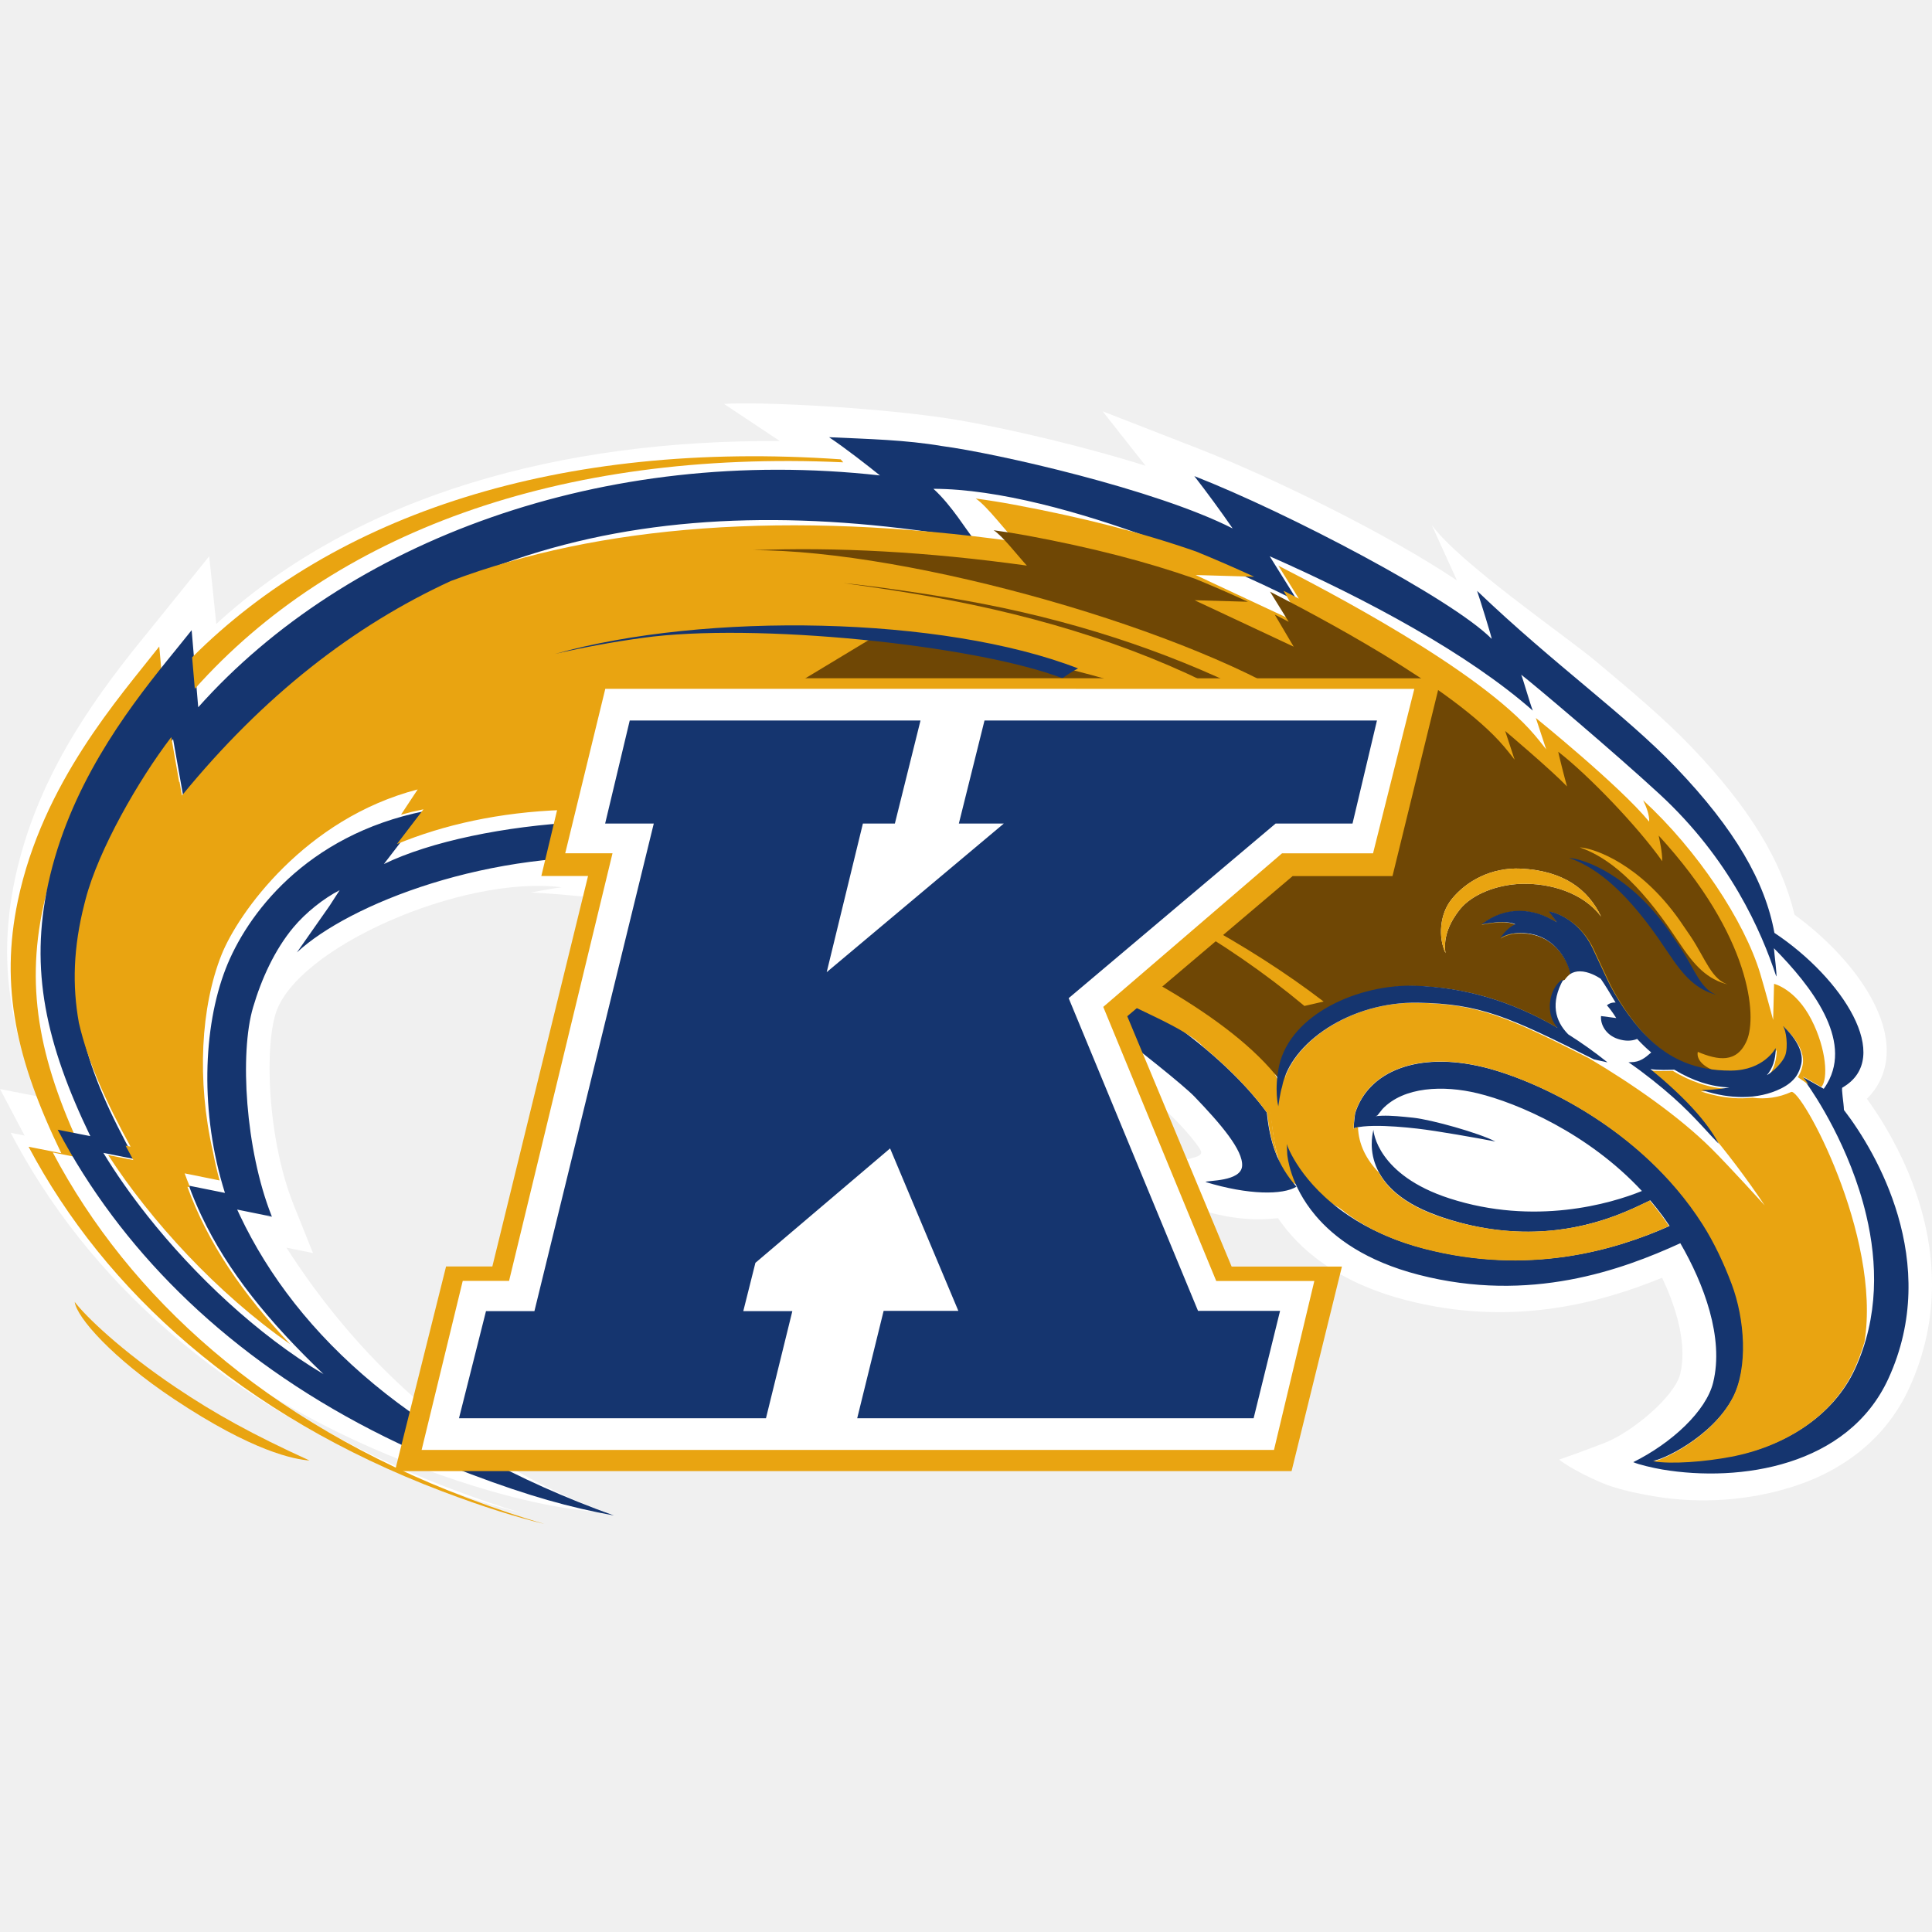
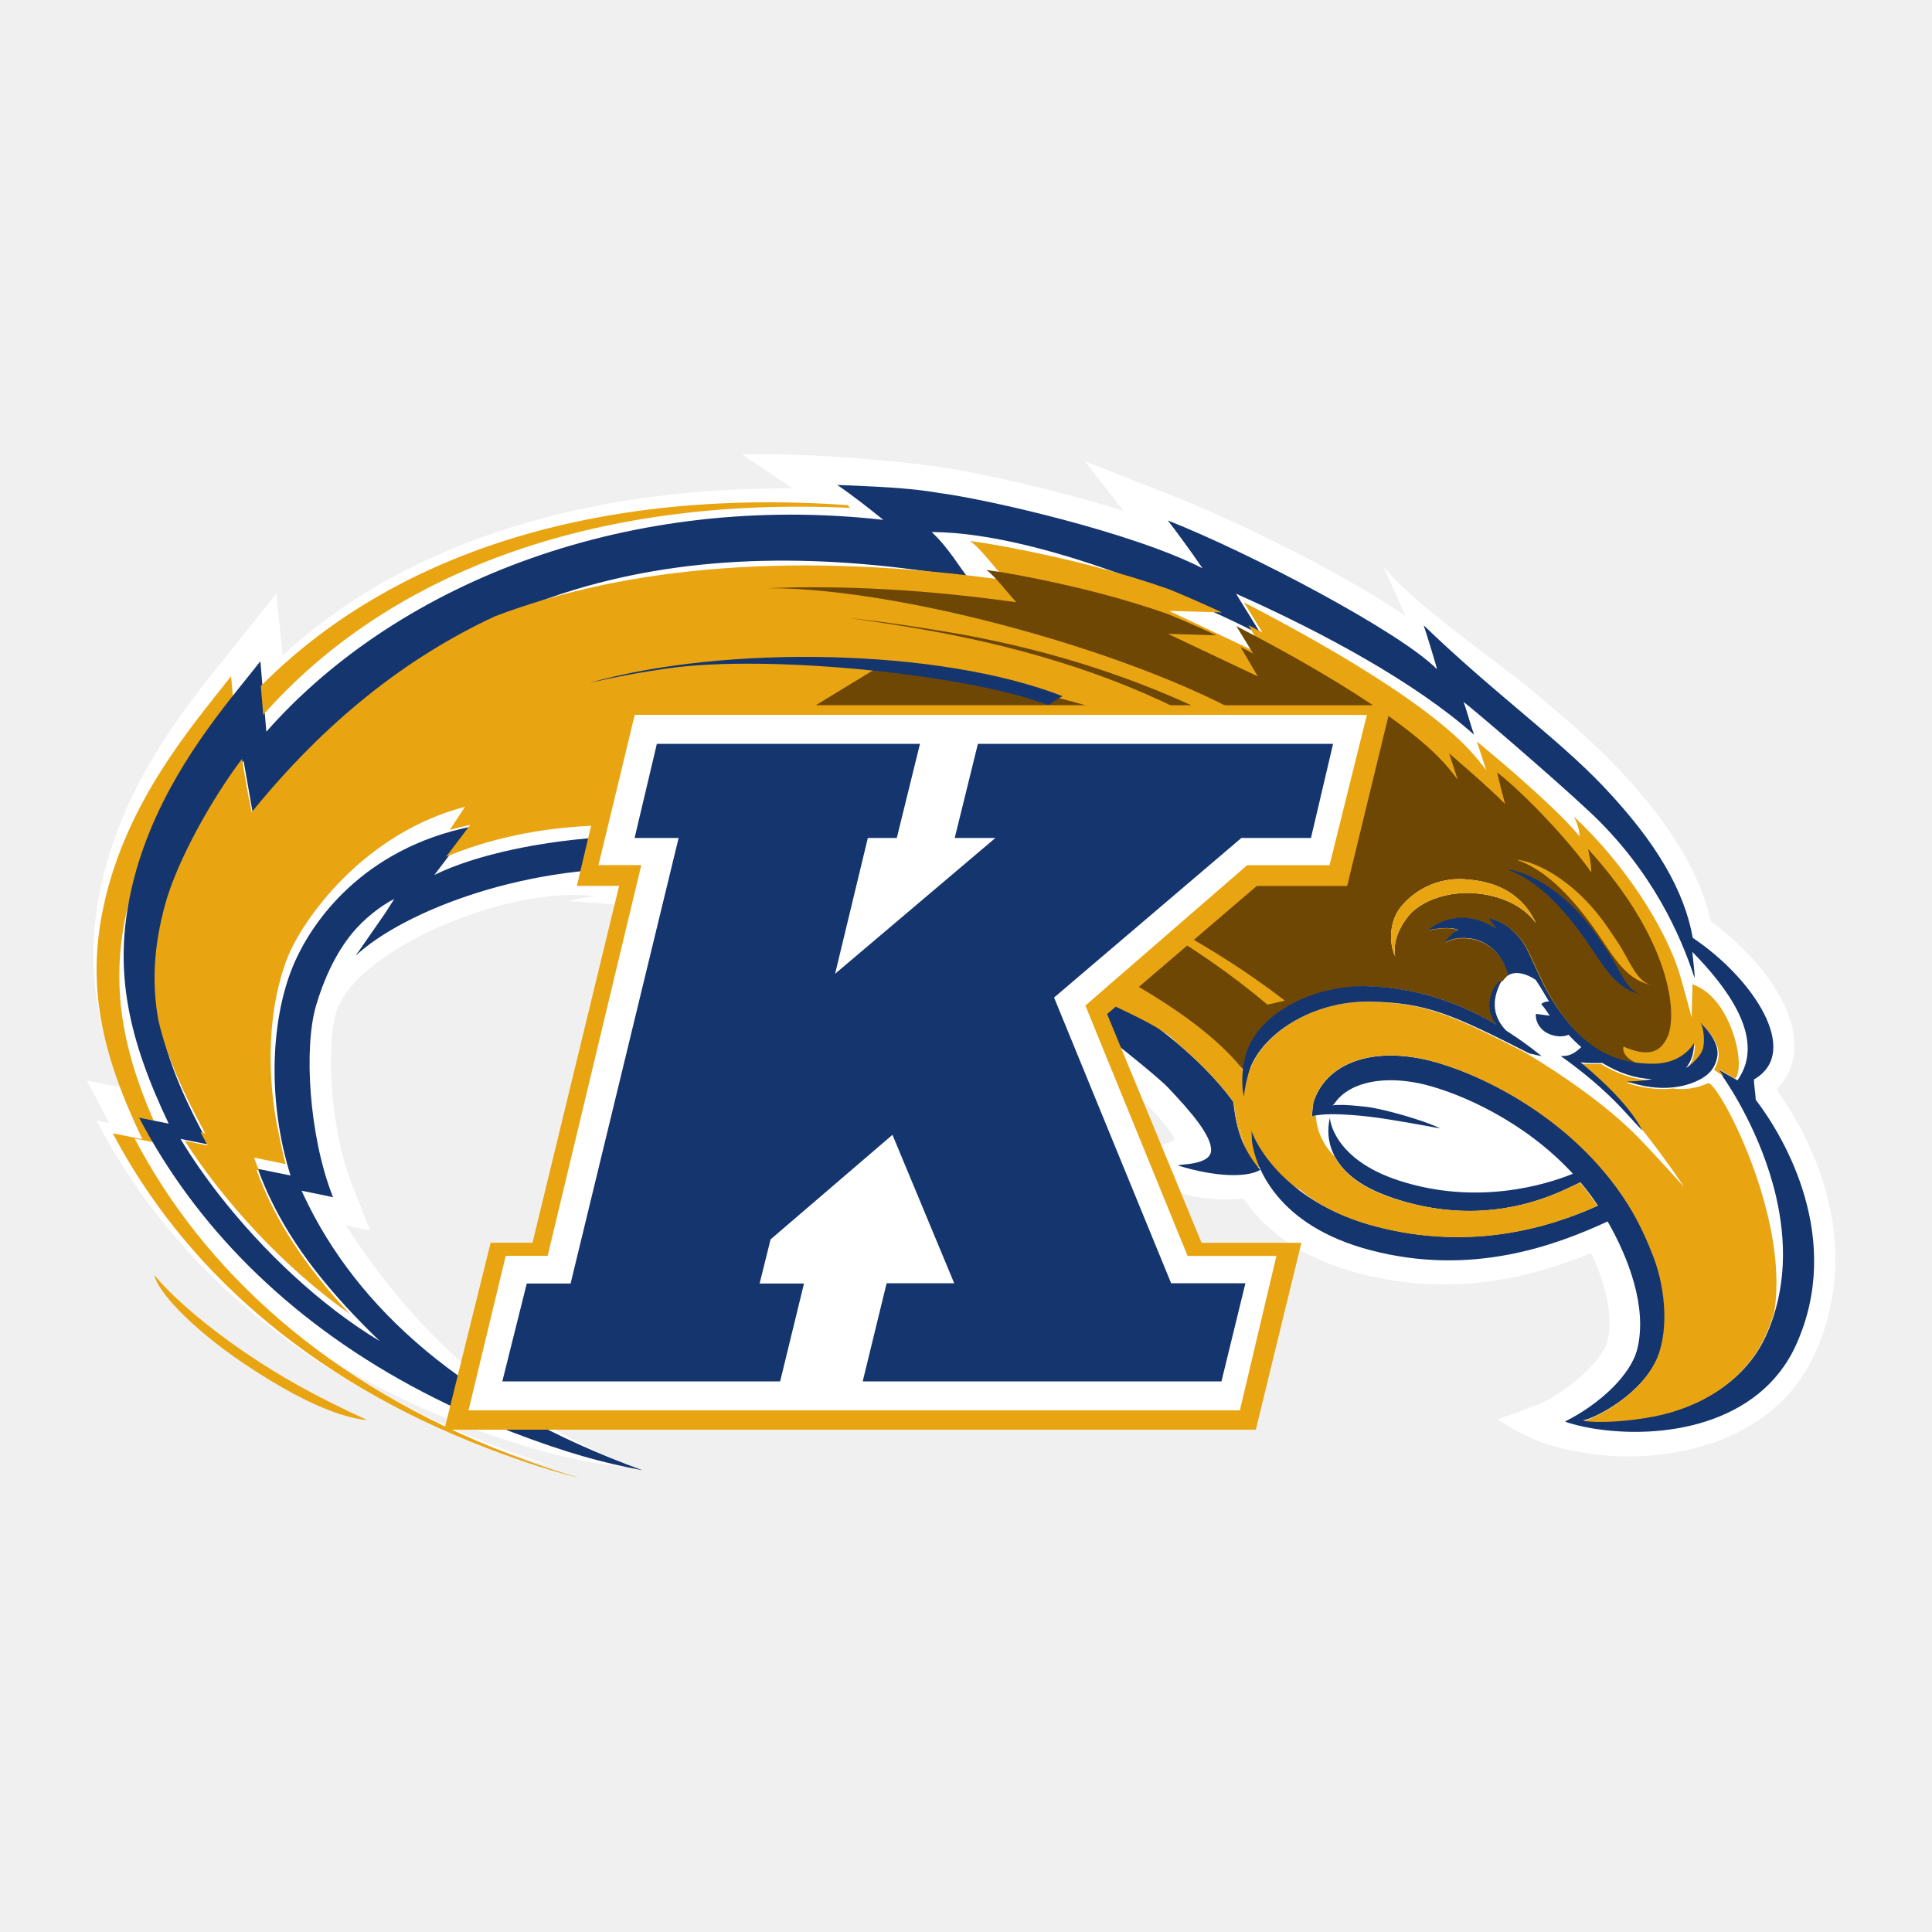
<svg xmlns="http://www.w3.org/2000/svg" width="200" height="200">
  <g fill="none" fill-rule="evenodd">
-     <path d="M80.729 45.658c-22.414-.15-43.688 5.488-58.342 18.936-.077-.899-.732-7.008-.732-7.008l-6.092 7.547-1.106 1.363C9.32 72.87 3.772 80.74 1.594 90.78c-.567 2.618-.858 5.157-.858 7.706 0 4.772 1.029 9.586 3.164 15.017-1.786-.35-3.9-.767-3.9-.767l2.852 5.398c8.73 16.522 24.07 28.425 44.648 35.195 8.25 2.714 12.899 3.063 15.533 3.335-15.866-5.697-26.606-16.934-33.38-27.508 1.372.277 2.746.557 2.746.557l-2.012-5.016c-1.678-4.18-2.482-9.674-2.482-14.103 0-2.266.197-4.256.621-5.642 2.101-6.855 19.339-14.395 29.607-13.1-.929.108-3.168.539-3.168.539s8.895.38 16.396 2.205c7.5 1.825 16.613 4.463 24.592 7.935 3.547 1.545 14.106 6.781 21.922 12.017l-1.332-2.256s.617.127 2.314 1.257c2.613 1.736 5.283 5.038 5.49 5.667.023.43-.31.555-2.218.961-2.52.536-5.167.985-5.167.985s2.535 2.532 6.43 3.814c3.893 1.282 6.462 1.388 8.91 1.13 2.136 3.149 6.063 6.627 13.28 8.49 10.817 2.796 19.951.346 26.475-2.324 1.375 2.89 2.11 5.616 2.11 7.887 0 .743-.076 1.439-.234 2.075-.58 2.343-4.992 6.062-7.901 7.167-2.908 1.104-3.698 1.376-4.624 1.693 1.075.896 3.804 2.21 5.034 2.651 1.65.59 3.656.958 4.737 1.142 4.976.846 10.022.416 14.417-.988 5.636-1.8 9.796-5.32 12.029-10.173 1.71-3.718 2.375-7.353 2.375-10.758 0-8.781-4.417-16.023-6.74-19.223 1.268-1.245 1.984-2.864 2.047-4.713.002-.086.005-.173.005-.26 0-5.006-4.746-10.609-9.545-14.081-1.326-5.604-4.73-11.162-10.684-17.377-2.813-2.939-6.22-5.793-9.824-8.814-3.292-2.758-14.137-10.176-17.04-14.142 0 0 2.002 4.409 2.604 5.73-7.275-4.885-19.23-10.71-26.628-13.594l-10.051-3.917s2.478 3.147 4.444 5.64c-8.309-2.61-17.677-4.543-21.21-5.01l.11.017c-7.423-1.077-18.941-1.657-22.534-1.409.89.587 3.197 2.128 5.775 3.843" fill="#FFF" />
-     <path d="M131.885 111.054s-.66 1.895-.27 5.003c.385 3.106.81 4.168.81 4.168l.816 2.007 1.666.644 5.424 3.146-2.403-1.895s-2.713-2.425-3.564-5.04c-.852-2.614-1.395-6.024-1.28-7.768.118-1.743-.618.758-.618.758l-.581-1.023" fill="#E9A411" />
-     <path d="M46.212 153.947c-20.727-7.976-34.766-20.976-42.619-36.084l.1.021a.925.925 0 0 1-.049-.107l-2.539-.51c7.881 15.075 21.89 28.04 42.507 35.98 4.373 1.685 7.684 2.709 10.532 3.417-2.253-.657-4.827-1.523-7.932-2.717" fill="#FFF" />
-     <path d="M8.872 119.974c-4.64-9.627-6.31-17.288-4.382-26.179C6.664 83.761 12.48 76 16.82 70.61l-.334-3.682C12.39 72.166 4.411 81.023 1.846 93.253c-1.862 8.877-.16 16.52 4.5 26.126l-3.387-.666c7.934 14.94 22.036 27.791 42.791 35.66 4.403 1.67 7.736 2.685 10.604 3.385-2.27-.65-4.86-1.508-7.985-2.692-20.866-7.903-35-20.79-42.905-35.763l3.408.671" fill="#E9A411" />
-     <path d="M27.503 125.822l.645.13-.052-.131-.593.001zm.591-.009c-2.688-6.814-3.303-16.77-1.897-21.53.87-2.955 2.241-5.961 4.172-8.276 1.285-1.542 3.15-3.016 4.79-3.853l-1.053 1.63-3.371 4.812c5.371-4.989 19.933-10.795 35.513-9.777 1.336.087 2.677.217 4.014.405l-6.192 1.358-1.49.326c1.549-.11 4.027.123 7.05.637 6.944 1.184 20.06 4.984 28.036 8.46 4.476 1.95 10.852 4.835 18.44 9.922-.819-1.503-1.535-3.02-2.342-4.381 3.944 2.961 8.763 6.805 9.895 7.982 2.693 2.807 5.043 5.539 4.924 7.176-.116 1.638-3.614 1.471-3.79 1.655 4.462 1.364 8.017 1.353 9.42.487-1.978-2.248-2.76-4.581-3.07-7.674-1.394-1.949-9.76-12.814-30.706-19.216 0 0 1.67 1.192 4.122 2.965-3.772-1.746-8.279-3.607-12.567-5.08-3.409-1.17-11.946-3.529-17.068-4.596l5.6-1.368c-9.993-4.793-31.143-3.11-40.783 1.567l4.206-5.476c-12.345 2.491-18.45 10.795-20.594 16.34-2.333 6.033-2.677 14.918-.067 23.182l-3.735-.751c.382 1.044.81 2.068 1.284 3.074l.004.009c2.736 5.803 6.999 11.02 12.66 16.433-6.886-4.098-13.392-10.278-18.268-16.435l-.004-.007c-1.734-2.193-3.262-4.38-4.526-6.47l3.261.65c-5.1-9.25-7.597-16.461-5.05-26.334l.12-.462c1.325-5.059 5.493-12.301 8.886-16.686l1.07 6.04c21.812-26.51 49.162-32.4 81.815-26.764-.684-.755-2.241-3.435-4.176-5.187 13.543.03 34.011 9.679 37.778 11.734l-2.965-4.75c10.132 4.469 20.583 10.118 27.233 15.977-.36-.946-.953-3.1-1.197-3.716 1.157.875 9.681 8.079 14.332 12.372 7.282 6.726 10.525 14.178 12.07 18.862.104-.066-.218-2.434-.24-2.918 3.895 3.939 8.144 9.463 5.518 13.99a6.604 6.604 0 0 1-.361.56l-2.299-1.3.605.853c.68.958 4.426 6.465 6.096 13.55l.002.008c1.149 4.867 1.318 10.477-1.16 15.868-2.29 4.988-7.397 8.022-12.753 9.037-2.748.52-6.14.79-8.16.467.64.101 6.097-2.34 8.296-6.55 1.63-3.117 1.262-8.15-.097-11.753-.79-2.097-1.818-4.291-3.028-6.182-.406-.632-.59-.896-.59-.896-6.51-9.458-17.056-14.116-22.172-15.35-6.751-1.628-11.874.413-13.25 4.78 0 0-.166 1.116-.137 1.618.028-.035.06-.068.097-.103.518-.132 1.204-.193 1.96-.204 1.447-.025 3.162.125 4.497.277 2.12.242 6.194.973 8.098 1.336-1.684-.876-6.596-2.26-8.507-2.462l-.845-.086c-1.15-.112-2.185-.176-3.046-.068.114-.05.181-.077.181-.077l.537-.676c2.205-2.312 6.296-2.483 9.866-1.615 4.094.996 11.429 4.126 16.984 10.109-3.225 1.316-11.114 3.615-19.916.767-7.463-2.415-7.891-6.917-7.875-7.12-.025.26-1.824 5.856 6.563 8.874 0 0 .193.079.657.233 7.966 2.65 14.232 1.151 17.908-.226l.011-.007a32.95 32.95 0 0 0 2.668-1.15l.847-.403c.426.5.837 1.017 1.233 1.552 0 0 .244.317.769 1.099-5.713 2.545-14.606 5.13-25.388 2.342-3.292-.852-5.86-2.091-7.859-3.432l-.01-.008c-4.907-3.293-6.34-7.185-6.367-7.388l.043 1.056c.021.197.265 3.19 2.91 6.331l.008.01c1.957 2.323 5.222 4.73 10.69 6.143 11.533 2.982 21.066-.517 27.085-3.267 2.42 4.174 4.547 9.772 3.396 14.43-.725 2.94-4.274 6.253-8.269 8.234.525.24 2.034.598 3.024.764 8.021 1.342 19.203-.31 23.384-9.404 2.767-6.025 2.444-11.936.986-16.902l-.001-.007c-1.393-4.746-3.824-8.625-5.584-10.91-.015-.716-.294-2.237-.158-2.316 5.357-3.068-.017-11.356-7.038-16.016-.958-5.276-4.067-10.718-10.21-17.137-5.231-5.467-12.538-10.588-20.57-18.269.27.778 1.605 5.066 1.504 4.962-4.109-4.144-21.17-13.094-30.774-16.841a122.156 122.156 0 0 1 3.966 5.419c-7.958-4.055-24.49-7.792-30.095-8.531-3.76-.64-7.573-.726-11.687-.914 1.664 1.108 3.958 2.903 5.271 3.957-28.583-3.181-55.2 6.752-70.572 23.999l-.278-3.26-.403-4.719c-.743.938-1.618 2-2.569 3.178-4.324 5.372-10.12 13.107-12.287 23.107-1.92 8.862-.256 16.499 4.367 26.09l-3.378-.665a66.989 66.989 0 0 0 5.612 8.864l.007.011c8.302 11.1 20.598 20.508 37.141 26.78 3.116 1.18 5.697 2.033 7.957 2.682a68.89 68.89 0 0 0 6.866 1.599c-20.579-7.396-32.76-18.508-38.719-31.06l-.004-.01a35.954 35.954 0 0 1-.279-.599l2.954.6h.587z" fill="#15356F" />
-     <path d="M185.422 113.04a7.28 7.28 0 0 1-4.022.592c-2.79.312-5.195-.63-5.337-.653.023.004 1.225.036 2.846-.258-1.985-.09-3.935-.77-5.74-1.867-.916.02-1.678.053-2.498-.064 2.694 2.229 4.647 4.198 5.963 5.978a90.097 90.097 0 0 1 6.047 8.014s-3.631-4.013-5.523-5.89c-3.359-3.332-8.105-6.63-12.66-9.34-8.64-4.382-11.497-5.616-17.745-5.741-6.35-.128-12.001 3.416-13.636 7.47-.607 2.384-.285 5.435.919 8.211l-.042-1.005c.037.288 2.073 7.844 13.427 10.79 10.77 2.795 19.65.203 25.357-2.349a29.118 29.118 0 0 0-1.997-2.647l-.846.403c-2.597 1.238-10.09 4.78-20.563 1.378-3.86-1.253-5.745-3.03-6.637-4.683-1.296-1.338-2.096-2.908-2.156-4.69a5.27 5.27 0 0 0-.35.071c-.035.035-.068.07-.096.103-.027-.503.137-1.621.137-1.621 1.375-4.378 6.492-6.425 13.233-4.793 5.268 1.276 16.297 6.198 22.732 16.278 1.21 1.895 2.236 4.095 3.025 6.197 1.358 3.611 1.725 8.656.098 11.782-2.198 4.22-7.648 6.666-8.287 6.564 2.019.325 5.404.055 8.15-.467 5.35-1.019 10.45-4.06 12.737-9.06.43-.937.776-1.882 1.056-2.826 1.77-11.035-6.579-26.33-7.594-25.876h.002" fill="#E9A411" />
-     <path d="M187.52 105.555c-1.637-3.191-3.87-3.71-3.87-3.71l-.095 3.739s-.864-3.228-1.341-4.808c-1.645-5.447-6.49-12.762-12.114-17.933.379.786.65 1.566.624 2.217-3.036-3.705-11.735-10.735-11.735-10.735l1.072 3.251s-.57-.748-1.2-1.49c-5.762-6.8-21.69-15.037-26.527-17.528l2.119 3.416a47.64 47.64 0 0 0-1.588-.821l2.147 3.63-11.236-5.257 6.054.176a150.76 150.76 0 0 0-6.015-2.612c-5.563-1.941-11.607-3.495-18.88-4.854a81.706 81.706 0 0 0-3.93-.629c1.182.763 3.25 3.576 4.216 4.467-23.72-3.3-43.245-1.695-58.542 4.066-10.103 4.647-19.39 11.872-27.845 22.21l-.252-1.431-.033.044-.82-4.656c-3.391 4.423-7.544 11.691-8.866 16.773l-.12.466c-1.159 4.518-1.273 8.484-.577 12.338.961 4.151 2.84 8.236 5.35 12.817l-.517-.103c.26.491.527.987.803 1.49l-2.605-.52c4.383 6.77 11.257 14.303 18.843 19.586-4.92-5.228-8.508-10.423-10.64-16.3l.275.056a35.37 35.37 0 0 1-.561-1.443l3.616.731c-.27-.99-.496-1.983-.687-2.978-1.703-7.428-1.236-15.027.88-20.36 1.723-4.342 8.667-14.116 20.316-17.138l-1.73 2.619c.751-.211 1.525-.4 2.33-.562l-2.747 3.597c9.582-3.955 23.132-5.292 39.603-.489l-1.645.221c.496.191.977.392 1.43.61l-2.815.692c4.987 1.2 11.22 2.967 14.016 3.932 2.97 1.027 6.605 2.716 10.177 4.55-.9-.651-1.431-1.031-1.431-1.031 5.248 1.614 8.758 5.003 12.517 6.969l-.645-1.172c5.393 2.941 10.261 4.619 12.26 6.692l.05.052c3.923 3.267 5.951 5.946 6.575 6.825.174 1.726.49 3.217 1.076 4.589-1.642-7.477.072-9.67.673-11.006.17-.377.41-.722.673-1.025 2.487-3.793 8.108-5.91 12.93-5.75 5 .169 9.827 1.54 14.675 4.411-.903-1.01-.95-2.4-.643-3.417.044-.146.098-.283.156-.416.051-.297.13-.582.246-.841.277-.615.828-1.007 1.396-1.26-.344-1.14-1.555-3.562-4.444-3.877-1.86-.203-2.747.477-2.777.508.029-.031.6-1.017 1.566-1.431-.976-.561-3.478-.015-3.543.008.113-.042 2.424-2.208 5.974-1.105.706.22 1.33.571 1.899.879-.493-.703-.809-1.13-.825-1.131.423.012 3.097.78 4.546 3.82.326.685 1.146 2.456 1.6 3.411.815 1.717 2.39 4.123 4.024 5.784 2.653 2.698 5.578 3.647 8.89 3.625 3.39-.021 4.631-2.257 4.65-2.345-.018.083.082 1.633-.926 2.809.753-.402 1.683-1.366 1.932-2.038.34-.919.108-2.712-.23-3.086.177.195 2.329 2.083 1.888 3.986a3.467 3.467 0 0 1-.477 1.18l1.109.76-.586-.833 1.913 1.089c.712-.815.54-3.906-1.03-6.97" fill="#E9A411" />
-     <path d="M162.622 100.775c-.241-1.011-1.412-3.77-4.507-4.107-1.86-.203-2.748.478-2.777.509.03-.031.598-1.018 1.565-1.434-.974-.562-3.477-.015-3.543.008.112-.042 2.424-2.213 5.976-1.108.708.22 1.33.572 1.901.881-.494-.704-.81-1.133-.827-1.133.425.011 3.099.781 4.548 3.828.326.686 1.147 2.461 1.6 3.418.816 1.722 2.393 4.133 4.027 5.797 2.252 2.295 4.702 3.324 7.418 3.57-1.468-.384-2.434-1.231-2.249-2.115 2.072.865 4.06 1.23 5.09-1.21 1.025-2.441.505-10.675-9.138-21.18.107.578.36 1.585.372 2.652-2.508-3.552-7.617-8.891-10.772-11.331.134.63.659 2.717.913 3.59-1.682-1.747-6.403-5.738-6.403-5.738l.978 2.974s-.52-.685-1.094-1.363c-5.263-6.22-19.812-13.756-24.228-16.035l1.936 3.125c-.34-.186-.832-.444-1.448-.751l1.96 3.32-10.26-4.808 5.527.16a135.313 135.313 0 0 0-5.494-2.389c-5.08-1.777-10.6-3.198-17.241-4.44a73.994 73.994 0 0 0-3.59-.575c.932.601 2.465 2.6 3.437 3.661-10.257-1.43-19.731-1.94-28.417-1.595 16.367-.052 45.993 8.388 58.037 16.587 10.002 6.808 8.352 8.401-2.368 3.632-23.845-10.612-43.147-11.202-43.147-11.202l-13.206 7.97s22.163 2.89 37.5 11.061c13.192 7.03 8.674 7.404-4.414 2.736-19.647-7.008-40.85-8.253-50.615-6.984 8.688.31 23.918 2.295 29.865 4.286-1.503.456-5.354 2.148-7.196 2.58 3.298-.216 40.065 11.02 50.125 24.174.04-.412.105-.858.203-1.332 1.199-5.428 8.216-8.58 14.058-8.384 5.002.168 9.832 1.543 14.682 4.42-.904-1.012-.949-2.404-.643-3.423.272-.91.864-1.578 1.208-1.644.186-.266.404-.486.651-.658" fill="#6F4705" />
-     <path d="M157.455 89.92c-3.018-.151-5.64 1.248-7.188 3.176-1.24 1.545-1.395 3.939-.629 5.568-.269-1.744.529-3.327 1.492-4.529 1.25-1.557 3.825-2.565 6.369-2.64 2.914-.087 6.376.882 8.247 3.396-1.362-2.88-3.941-4.75-8.29-4.97" fill="#FFF" />
-     <path d="M157.456 89.92c-3.02-.152-5.643 1.247-7.19 3.176-1.239 1.545-1.394 3.94-.629 5.568-.268-1.744.53-3.327 1.494-4.53 1.249-1.557 3.822-2.565 6.366-2.64 2.916-.087 6.376.883 8.249 3.398-1.363-2.882-3.943-4.752-8.29-4.971M87.027 47.55c-29.13-2.03-52.347 5.703-67.137 20.498l.278 3.257c14.271-16.01 37.538-24.793 67.125-23.446-.09-.103-.18-.206-.266-.31M7.735 134.777c.2 1.594 3.9 5.813 10.28 10.057 8.197 5.455 12.435 6.233 14.03 6.358-5.9-2.683-9.835-4.868-13.86-7.578-5.672-3.818-9.318-7.352-10.45-8.837" fill="#E9A411" />
-     <path d="M177.882 118.362a60.22 60.22 0 0 1-1.248-1.33c-1.514-1.641-3.23-3.502-6.828-6.195-.012-.007-1.13-.828-1.224-.865a.825.825 0 0 1 .176-.014h.054c.965 0 1.512-.476 2.09-.979l.033-.028a16.571 16.571 0 0 1-1.457-1.401c-.3.122-.613.179-.946.179-.326 0-.674-.059-1.034-.175-1.26-.405-1.838-1.5-1.759-2.372l1.574.206c-.027-.015-.39-.676-.967-1.316a1.202 1.202 0 0 1 .899-.286c-.518-.86-1.014-1.711-1.536-2.464-.345-.229-1.253-.77-2.161-.77-.367 0-.696.089-.98.263-.211-1.057-1.392-3.856-4.497-4.195a6.144 6.144 0 0 0-.666-.038c-1.402 0-2.067.533-2.072.537l.005-.05c.436-.664.964-1.142 1.529-1.386-.286-.144-.735-.227-1.335-.227-1.022 0-2.114.24-2.162.257.002-.025.037-.052.082-.085 1.166-.89 2.464-1.341 3.852-1.341.65 0 1.317.104 1.98.31.647.2 1.235.52 1.752.8l.13.071c-.508-.683-.8-1.081-.828-1.1h.01c.458 0 3.072.758 4.506 3.769.148.312.4.854.675 1.44.318.684.665 1.428.907 1.937.764 1.612 2.292 4.007 3.982 5.726 2.405 2.447 5.163 3.587 8.684 3.587l.108-.001c3.377-.022 4.587-2.29 4.592-2.313.02.014.02.042.02.085-.021 1.11-.329 2.022-.916 2.707.744-.424 1.652-1.383 1.893-2.03.336-.912.098-2.684-.225-3.045.032 0 .062.03.104.072 1.805 1.773 1.965 3.083 1.784 3.87-.19.825-.588 1.767-2.095 2.511-1.186.585-2.535.882-4.01.882-1.291 0-2.64-.226-4.012-.67a1.194 1.194 0 0 0-.14-.042c.01-.02.056-.022.136-.022h.031c.289 0 1.334-.018 2.66-.26-1.899-.063-3.818-.69-5.706-1.837l-.275.01c-.293.005-.573.013-.844.013-.533 0-.95-.027-1.354-.085 3.53 2.9 5.831 5.418 7.047 7.676l-.018.014" fill="#15356F" />
-     <path d="M179.006 101.947c-2.307-.538-3.61-2.017-5.168-4.345l-1.126-1.653c-3.87-5.513-6.864-7.421-9.176-8.228 1.519.085 6.244 1.733 10.339 7.55l1.143 1.672c1.507 2.245 2.195 4.586 3.988 5.004" fill="#E9A411" />
-     <path d="M177.9 103.041c-2.307-.539-3.61-2.017-5.167-4.345l-1.127-1.654c-3.87-5.513-6.863-7.42-9.175-8.227 1.52.084 6.243 1.733 10.338 7.548l1.143 1.675c1.509 2.245 2.195 4.585 3.989 5.003" fill="#15356F" />
-     <path d="M135.033 104.136l1.984-.458c-7.69-5.895-17.637-11.268-27.853-15.162-3.199-1.218-8.64-3.132-11.926-4.079 2.88.951 6.144 2.119 8.339 2.957 11.46 4.37 21.236 9.884 29.456 16.742" fill="#E9A411" />
-     <path d="M162.345 107.077c-1.379-1.394-1.856-3.257-.513-5.677-.344.05-.949.717-1.226 1.628-.309 1.008-.262 2.383.646 3.384-4.867-2.843-9.715-4.202-14.733-4.368-5.863-.194-12.906 2.92-14.107 8.284-.524 2.473-.085 4.204-.085 4.204s.195-1.443.395-2.04c.861-4.53 7.058-8.835 14.107-8.694 6.365.127 9.231 1.381 18.172 5.869l1.408.31a44.283 44.283 0 0 0-4.064-2.9" fill="#15356F" />
-     <path d="M128.233 72.399l1.049-.778c-8.7-4.294-18.61-7.546-29.438-9.466-3.389-.6-9.127-1.468-12.551-1.793 3.025.399 6.47.94 8.796 1.353 12.144 2.156 22.744 5.562 32.144 10.685v-.001" fill="#6F4705" />
-     <path d="M109.983 70.211c.307-.233 1.16-.803 1.62-1.016-13.999-5.428-38.629-5.857-54.144-1.503a102.055 102.055 0 0 1 9.045-1.657c11.535-1.622 34.449.719 43.479 4.176" fill="#15356F" />
-     <path fill="#E9A411" fill-rule="nonzero" d="M60.938 70.211l-4.899 20.47h4.836l-9.908 40.425h-4.79l-5.293 21.18h92.82l5.211-21.17h-11.417l-10.805-25.914 17.117-14.507h10.34l5.021-20.476-88.233-.008" />
-     <path fill="#FFF" fill-rule="nonzero" d="M114.208 104.234l11.695 28.372h10.156l-4.177 17.492H43.646l4.257-17.503h4.796L63.407 88.33h-4.895l4.149-17.026 83.748.009-4.272 17.025h-9.425l-18.504 15.895" />
-     <path fill="#15356F" fill-rule="nonzero" d="M140.012 85.254l2.53-10.666h-40.627L99.26 85.254h4.654L85.58 100.639l3.747-15.385h3.31l2.653-10.666h-30.1l-2.546 10.666h5.035l-12.356 50.473H50.31l-2.795 11.088h31.778l2.73-11.088h-5.078l1.255-5 13.941-11.844 7.067 16.818h-7.735l-2.735 11.114h41.037l2.737-11.114h-8.492l-13.392-32.371 21.423-18.076h7.962" />
+     <path d="M82.06 50.563c-20.285-.136-39.538 5.015-52.8 17.304-.07-.821-.662-6.403-.662-6.403l-5.513 6.895-1.001 1.246c-4.65 5.825-9.67 13.017-11.641 22.191-.514 2.392-.777 4.712-.777 7.042 0 4.36.931 8.759 2.864 13.722-1.617-.32-3.53-.701-3.53-.701l2.581 4.933c7.9 15.097 21.783 25.974 40.407 32.16 7.466 2.48 11.673 2.8 14.057 3.048-14.36-5.206-24.078-15.474-30.21-25.136l2.486.508-1.82-4.583c-1.52-3.82-2.247-8.84-2.247-12.888 0-2.07.178-3.889.562-5.155 1.902-6.264 17.501-13.154 26.795-11.97-.841.098-2.868.492-2.868.492s8.05.346 14.838 2.015c6.789 1.667 15.035 4.078 22.256 7.25 3.21 1.413 12.766 6.197 19.84 10.981l-1.205-2.06s.557.116 2.094 1.148c2.364 1.586 4.78 4.604 4.968 5.179.02.392-.28.506-2.007.878-2.282.49-4.677.9-4.677.9s2.295 2.313 5.82 3.485c3.523 1.171 5.848 1.268 8.064 1.033 1.932 2.877 5.486 6.055 12.017 7.758 9.79 2.555 18.057.315 23.96-2.124 1.245 2.64 1.91 5.131 1.91 7.207 0 .679-.069 1.314-.212 1.896-.524 2.141-4.517 5.54-7.15 6.55-2.632 1.008-3.347 1.256-4.184 1.546.972.82 3.442 2.02 4.555 2.423 1.493.54 3.309.875 4.287 1.043 4.503.773 9.07.38 13.048-.902 5.1-1.646 8.865-4.862 10.886-9.297a23.491 23.491 0 0 0 2.149-9.83c0-8.024-3.997-14.642-6.1-17.566 1.148-1.138 1.796-2.617 1.852-4.307.002-.078.005-.158.005-.238 0-4.574-4.295-9.694-8.638-12.867-1.2-5.12-4.28-10.199-9.669-15.878-2.546-2.686-5.629-5.294-8.89-8.055-2.98-2.52-12.795-9.298-15.421-12.922 0 0 1.811 4.028 2.356 5.235-6.584-4.463-17.403-9.786-24.099-12.421l-9.096-3.58 4.022 5.155c-7.52-2.386-15.997-4.152-19.195-4.578l.099.015c-6.717-.985-17.141-1.514-20.393-1.288.805.536 2.894 1.945 5.226 3.511" fill="#FFF" />
+     <path d="M128.356 110.322s-.597 1.731-.245 4.571c.349 2.84.734 3.81.734 3.81l.738 1.834 1.508.588L136 124l-2.176-1.732s-2.454-2.216-3.225-4.605c-.77-2.39-1.262-5.505-1.157-7.099.106-1.592-.56.693-.56.693l-.526-.935" fill="#E9A411" />
+     <path d="M50.822 149.517c-18.758-7.288-31.463-19.168-38.57-32.973l.09.02a.85.85 0 0 1-.044-.098L10 116c7.132 13.775 19.81 25.622 38.469 32.877 3.957 1.54 6.954 2.476 9.531 3.123-2.039-.6-4.368-1.392-7.178-2.483" fill="#FFF" />
+     <path d="M17.029 118.473c-4.2-8.797-5.71-15.798-3.966-23.922 1.968-9.169 7.231-16.26 11.16-21.186L23.921 70c-3.708 4.786-10.929 12.88-13.25 24.056-1.685 8.111-.146 15.096 4.071 23.874l-3.064-.61c7.18 13.654 19.943 25.396 38.726 32.587C54.39 151.433 57.405 152.36 60 153c-2.053-.593-4.397-1.378-7.226-2.46-18.884-7.222-31.674-18.997-38.83-32.68l3.085.613" fill="#E9A411" />
+     <path d="m33.89 123.817.584.12-.048-.121h-.536zm.536-.008c-2.434-6.227-2.99-15.325-1.718-19.675.788-2.7 2.029-5.447 3.776-7.562 1.163-1.408 2.851-2.756 4.335-3.521l-.953 1.49-3.05 4.397c4.86-4.559 18.038-9.864 32.138-8.935 1.21.08 2.423.2 3.633.37l-5.603 1.241-1.349.298c1.401-.1 3.644.113 6.38.583 6.285 1.082 18.154 4.555 25.373 7.73 4.05 1.782 9.821 4.419 16.688 9.067-.741-1.373-1.389-2.76-2.12-4.003 3.57 2.706 7.931 6.218 8.956 7.293 2.437 2.566 4.564 5.062 4.456 6.558-.106 1.497-3.27 1.345-3.43 1.512 4.037 1.247 7.255 1.237 8.525.446-1.79-2.055-2.498-4.187-2.78-7.013-1.26-1.78-8.831-11.71-27.788-17.56 0 0 1.512 1.09 3.73 2.71-3.413-1.595-7.491-3.296-11.373-4.642-3.084-1.07-10.81-3.225-15.446-4.2l5.069-1.25c-9.044-4.38-28.185-2.842-36.91 1.432l3.807-5.004C37.6 87.847 32.075 95.436 30.134 100.5c-2.11 5.514-2.422 13.633-.06 21.185l-3.38-.687c.345.955.733 1.89 1.162 2.81l.003.008c2.476 5.303 6.334 10.07 11.458 15.016-6.232-3.744-12.12-9.392-16.533-15.018l-.004-.006c-1.569-2.004-2.952-4.003-4.096-5.912l2.952.594c-4.616-8.453-6.875-15.043-4.57-24.064.009-.037.1-.387.108-.423 1.199-4.622 4.971-11.24 8.041-15.247l.968 5.52c19.74-24.225 44.493-29.607 74.043-24.457-.618-.69-2.028-3.14-3.779-4.74 12.257.026 30.78 8.844 34.19 10.722l-2.683-4.341c9.169 4.084 18.627 9.246 24.645 14.6-.325-.864-.862-2.833-1.084-3.395 1.048.799 8.762 7.382 12.971 11.305 6.59 6.146 9.525 12.955 10.923 17.236.095-.06-.197-2.225-.216-2.667 3.524 3.6 7.37 8.648 4.993 12.784a6.042 6.042 0 0 1-.327.512l-2.08-1.188.547.78c.615.875 4.005 5.907 5.518 12.382l.001.007c1.04 4.447 1.193 9.573-1.05 14.5-2.073 4.558-6.694 7.33-11.541 8.258-2.487.476-5.556.722-7.386.426.58.093 5.52-2.137 7.51-5.984 1.474-2.85 1.141-7.449-.09-10.74-.714-1.917-1.644-3.922-2.74-5.65-.366-.577-.534-.818-.534-.818-5.89-8.643-15.435-12.9-20.064-14.027-6.11-1.488-10.747.378-11.992 4.369 0 0-.15 1.018-.124 1.477.025-.031.054-.062.087-.094.47-.12 1.09-.176 1.774-.187 1.31-.022 2.862.115 4.07.254 1.92.221 5.606.89 7.329 1.22-1.524-.8-5.969-2.065-7.699-2.249l-.764-.079c-1.042-.102-1.978-.16-2.757-.062.103-.046.164-.07.164-.07l.485-.618c1.996-2.112 5.699-2.269 8.93-1.475 3.704.91 10.342 3.77 15.37 9.237-2.919 1.202-10.058 3.304-18.024.701-6.754-2.207-7.142-6.321-7.127-6.507-.023.24-1.65 5.352 5.94 8.11 0 0 .174.072.594.213 7.21 2.421 12.88 1.051 16.207-.207l.01-.006a29.67 29.67 0 0 0 2.414-1.052l.767-.367c.385.456.757.929 1.116 1.418 0 0 .22.29.695 1.004-5.17 2.326-13.218 4.688-22.975 2.14-2.98-.778-5.304-1.91-7.112-3.136l-.01-.007c-4.44-3.01-5.738-6.566-5.762-6.752l.04.965c.018.18.24 2.916 2.633 5.786l.007.009c1.77 2.123 4.726 4.322 9.675 5.613 10.437 2.725 19.064-.472 24.511-2.985 2.19 3.814 4.115 8.93 3.074 13.186-.656 2.687-3.868 5.714-7.484 7.524.475.22 1.84.546 2.737.698 7.259 1.227 17.379-.284 21.162-8.593 2.504-5.506 2.212-10.907.893-15.445l-.001-.006c-1.261-4.337-3.46-7.882-5.054-9.97-.013-.654-.266-2.044-.143-2.116 4.848-2.804-.015-10.377-6.37-14.635-.866-4.822-3.68-9.795-9.24-15.66-4.733-4.996-11.346-9.675-18.616-16.694.245.711 1.454 4.629 1.362 4.534-3.718-3.787-19.158-11.965-27.85-15.39.726.932 2.379 3.166 3.589 4.952-7.202-3.705-22.164-7.12-27.237-7.795-3.402-.585-6.853-.663-10.576-.835 1.506 1.013 3.582 2.653 4.77 3.616-25.867-2.907-49.956 6.17-63.867 21.93l-.252-2.978-.364-4.313c-.673.857-1.465 1.827-2.325 2.903-3.914 4.91-9.16 11.978-11.12 21.116-1.738 8.098-.232 15.076 3.952 23.841l-3.057-.608a61.301 61.301 0 0 0 5.078 8.1l.007.01c7.514 10.143 18.641 18.74 33.612 24.471 2.82 1.079 5.156 1.858 7.201 2.451a61.839 61.839 0 0 0 6.214 1.461c-18.623-6.758-29.648-16.913-35.04-28.382l-.004-.009c-.086-.182-.17-.365-.253-.547l2.674.547h.532z" fill="#15356F" />
+     <path d="M176.807 112.137a6.53 6.53 0 0 1-3.64.541c-2.526.285-4.702-.575-4.83-.597.02.004 1.109.033 2.575-.236-1.795-.083-3.56-.704-5.194-1.706-.83.018-1.518.049-2.261-.059 2.439 2.037 4.206 3.837 5.397 5.463 3.096 3.664 5.472 7.323 5.472 7.323s-3.286-3.666-4.998-5.382c-3.04-3.045-7.335-6.058-11.458-8.535-7.818-4.004-10.404-5.131-16.059-5.246-5.747-.117-10.86 3.122-12.34 6.826-.55 2.179-.258 4.967.832 7.504l-.038-.919c.033.263 1.875 7.168 12.151 9.86 9.747 2.554 17.784.186 22.948-2.147a26.587 26.587 0 0 0-1.807-2.418l-.766.368c-2.35 1.13-9.131 4.369-18.61 1.26-3.493-1.146-5.199-2.77-6.006-4.28-1.173-1.223-1.897-2.658-1.95-4.286-.11.02-.218.04-.317.065a1.116 1.116 0 0 0-.087.094c-.025-.46.123-1.481.123-1.481 1.245-4.001 5.876-5.87 11.977-4.38 4.767 1.166 14.748 5.663 20.571 14.875 1.096 1.732 2.024 3.742 2.738 5.662 1.23 3.3 1.562 7.91.089 10.767-1.99 3.856-6.922 6.091-7.5 5.998 1.827.297 4.891.05 7.376-.427 4.842-.93 9.457-3.709 11.527-8.278.389-.857.702-1.72.956-2.583 1.602-10.084-5.954-24.06-6.873-23.646h.002" fill="#E9A411" />
+     <path d="M178.705 105.297c-1.48-2.916-3.502-3.39-3.502-3.39l-.086 3.416s-.782-2.949-1.214-4.393c-1.488-4.978-5.873-11.662-10.963-16.387.343.719.588 1.43.565 2.026-2.747-3.385-10.62-9.81-10.62-9.81l.97 2.971s-.516-.684-1.085-1.362c-5.215-6.213-19.63-13.74-24.008-16.016l1.918 3.121a44.663 44.663 0 0 0-1.437-.75l1.943 3.316-10.168-4.803 5.478.16a135.753 135.753 0 0 0-5.444-2.386c-5.034-1.774-10.504-3.194-17.085-4.435-1.17-.22-2.36-.41-3.557-.575 1.07.697 2.94 3.268 3.815 4.081-21.467-3.015-39.137-1.549-52.98 3.716-9.143 4.246-17.548 10.848-25.2 20.296l-.228-1.308-.03.04-.742-4.255c-3.07 4.042-6.827 10.684-8.024 15.327l-.109.426c-1.048 4.129-1.151 7.753-.522 11.275.87 3.793 2.57 7.525 4.841 11.711l-.467-.093c.236.448.477.902.726 1.36l-2.356-.475C23.1 124.29 29.32 131.172 36.187 136c-4.453-4.778-7.7-9.525-9.63-14.895l.249.05a32.51 32.51 0 0 1-.508-1.318l3.273.669a36.778 36.778 0 0 1-.622-2.722c-1.541-6.788-1.119-13.732.796-18.605 1.56-3.967 7.844-12.899 18.387-15.66l-1.566 2.393a28.66 28.66 0 0 1 2.108-.514l-2.486 3.287c8.672-3.614 20.935-4.835 35.84-.447l-1.488.203c.449.174.885.358 1.294.558l-2.547.63c4.513 1.097 10.154 2.712 12.684 3.594 2.688.939 5.977 2.482 9.21 4.158-.815-.595-1.295-.943-1.295-.943 4.75 1.475 7.926 4.572 11.329 6.369l-.584-1.071c4.88 2.688 9.286 4.22 11.094 6.115l.046.047c3.55 2.986 5.386 5.434 5.95 6.237.158 1.578.444 2.94.974 4.194-1.486-6.833.065-8.836.61-10.057.154-.345.37-.66.608-.938 2.251-3.465 7.338-5.4 11.702-5.254 4.524.155 8.894 1.408 13.281 4.032-.817-.924-.86-2.194-.582-3.123.04-.133.089-.26.141-.38a3.29 3.29 0 0 1 .223-.769c.25-.562.75-.92 1.263-1.15-.311-1.044-1.407-3.256-4.022-3.544-1.682-.185-2.485.436-2.513.464.026-.028.543-.93 1.418-1.307-.884-.513-3.148-.014-3.207.007.102-.038 2.193-2.018 5.407-1.01.638.201 1.203.522 1.718.803-.446-.642-.732-1.032-.747-1.033.383.01 2.803.712 4.114 3.49.296.626 1.038 2.245 1.448 3.118.738 1.568 2.164 3.767 3.643 5.285 2.4 2.465 5.047 3.332 8.045 3.312 3.067-.02 4.191-2.062 4.208-2.143-.016.076.074 1.493-.838 2.567.681-.367 1.523-1.248 1.749-1.862.307-.84.098-2.478-.208-2.82.16.178 2.107 1.904 1.708 3.642-.071.314-.179.69-.432 1.078.281.194.624.434 1.004.696l-.53-.762 1.73.995c.645-.744.49-3.57-.93-6.369" fill="#E9A411" />
+     <path d="M156.173 100.93c-.218-.925-1.278-3.445-4.08-3.754-1.682-.185-2.486.437-2.512.465.026-.028.542-.93 1.416-1.31-.881-.514-3.147-.014-3.206.007.102-.038 2.193-2.022 5.408-1.012.64.201 1.204.523 1.72.805-.446-.643-.733-1.036-.748-1.036.385.01 2.804.714 4.116 3.499.295.626 1.038 2.248 1.449 3.123.738 1.573 2.164 3.776 3.643 5.297 2.039 2.097 4.256 3.038 6.713 3.263-1.328-.352-2.202-1.126-2.035-1.933 1.875.79 3.674 1.123 4.606-1.106.929-2.23.457-9.755-8.269-19.354.097.528.326 1.448.336 2.423-2.269-3.246-6.893-8.125-9.748-10.354a72.5 72.5 0 0 0 .826 3.28c-1.522-1.596-5.794-5.243-5.794-5.243l.885 2.718s-.47-.627-.99-1.246c-4.764-5.684-17.93-12.57-21.927-14.652l1.752 2.855c-.307-.17-.753-.405-1.31-.686l1.773 3.033-9.285-4.392 5.002.146c-1.41-.658-3.1-1.41-4.972-2.184-4.597-1.623-9.593-2.922-15.603-4.057a66.37 66.37 0 0 0-3.25-.525c.845.55 2.232 2.376 3.112 3.345-9.283-1.306-17.857-1.772-25.718-1.457 14.812-.048 41.624 7.665 52.523 15.156 9.053 6.222 7.559 7.678-2.142 3.32-21.58-9.698-39.048-10.237-39.048-10.237L78.864 76.41s20.058 2.642 33.938 10.108c11.938 6.423 7.85 6.766-3.995 2.5-17.78-6.404-36.97-7.542-45.807-6.382 7.863.283 21.646 2.097 27.028 3.916-1.36.417-4.845 1.963-6.512 2.357 2.985-.197 36.259 10.071 45.363 22.091.036-.377.095-.784.184-1.217 1.085-4.96 7.435-7.84 12.723-7.661 4.526.154 8.897 1.41 13.287 4.039-.819-.925-.86-2.198-.583-3.129.246-.831.782-1.442 1.094-1.502a2.34 2.34 0 0 1 .59-.6" fill="#6F4705" />
+     <path d="M151.497 91.01a7.842 7.842 0 0 0-6.506 2.902c-1.122 1.412-1.261 3.6-.569 5.088-.243-1.594.479-3.04 1.351-4.138 1.13-1.423 3.461-2.344 5.763-2.414 2.638-.078 5.77.808 7.464 3.105-1.232-2.633-3.567-4.341-7.503-4.542" fill="#FFF" />
+     <path d="M151.497 91.01c-2.732-.139-5.106 1.14-6.507 2.902-1.12 1.412-1.26 3.6-.568 5.088-.243-1.593.479-3.04 1.351-4.139 1.13-1.423 3.46-2.345 5.762-2.413 2.639-.08 5.77.807 7.465 3.105-1.234-2.634-3.569-4.342-7.503-4.543M87.76 52.292C61.397 50.437 40.386 57.504 27 71.023L27.252 74C40.168 59.37 61.224 51.344 88 52.575a13.502 13.502 0 0 1-.24-.283M16 132c.181 1.457 3.529 5.311 9.303 9.19 7.419 4.985 11.254 5.696 12.697 5.81-5.338-2.452-8.9-4.449-12.543-6.925-5.133-3.489-8.433-6.719-9.457-8.075" fill="#E9A411" />
+     <path d="M169.983 117a54.82 54.82 0 0 1-1.13-1.215c-1.37-1.5-2.922-3.2-6.179-5.66-.01-.008-1.023-.758-1.107-.792a.74.74 0 0 1 .16-.013h.048c.873 0 1.369-.434 1.891-.894l.03-.026a15.145 15.145 0 0 1-1.319-1.28 2.22 2.22 0 0 1-.855.163c-.296 0-.61-.053-.936-.16-1.14-.37-1.664-1.37-1.592-2.167l1.424.188c-.024-.013-.352-.618-.875-1.202a1.081 1.081 0 0 1 .814-.261c-.469-.787-.918-1.564-1.39-2.252-.313-.209-1.134-.703-1.956-.703-.332 0-.63.08-.887.24-.191-.967-1.26-3.524-4.07-3.834a5.508 5.508 0 0 0-.602-.034c-1.27 0-1.871.486-1.876.49l.005-.045c.394-.607.872-1.044 1.384-1.267-.26-.131-.666-.208-1.209-.208a9.52 9.52 0 0 0-1.956.236c.002-.023.034-.048.074-.078 1.055-.814 2.23-1.226 3.486-1.226.589 0 1.192.095 1.792.283.586.184 1.117.476 1.586.732l.117.065c-.46-.625-.724-.988-.749-1.005h.01c.414 0 2.779.692 4.077 3.443.134.286.363.78.61 1.316.289.626.603 1.305.822 1.77.69 1.473 2.074 3.662 3.603 5.233 2.177 2.236 4.673 3.277 7.86 3.277h.097c3.056-.02 4.152-2.093 4.156-2.114.019.013.019.039.019.078-.02 1.015-.298 1.847-.83 2.474.673-.388 1.495-1.264 1.713-1.855.304-.834.089-2.454-.203-2.783.029 0 .056.028.093.066 1.634 1.62 1.78 2.817 1.615 3.536-.171.753-.532 1.615-1.896 2.295-1.073.535-2.294.806-3.63.806-1.168 0-2.388-.207-3.63-.613-.068-.022-.11-.037-.126-.038.009-.018.05-.02.122-.02h.029c.261 0 1.207-.017 2.407-.237-1.718-.059-3.456-.631-5.164-1.68l-.249.01c-.265.005-.518.011-.763.011-.483 0-.86-.024-1.226-.077 3.194 2.65 5.277 4.95 6.378 7.014l-.017.013" fill="#15356F" />
+     <path d="M171 102c-2.087-.492-3.267-1.843-4.677-3.97l-1.019-1.511c-3.502-5.037-6.212-6.781-8.304-7.519 1.375.078 5.651 1.584 9.357 6.899l1.035 1.529c1.363 2.051 1.986 4.19 3.608 4.572" fill="#E9A411" />
+     <path d="M170 103c-2.088-.492-3.267-1.844-4.677-3.97l-1.02-1.512c-3.502-5.038-6.21-6.78-8.303-7.518 1.375.077 5.65 1.584 9.356 6.897l1.034 1.53c1.366 2.052 1.987 4.19 3.61 4.573" fill="#15356F" />
+     <path d="m131.205 104 1.795-.418c-6.96-5.387-15.961-10.296-25.207-13.855C104.9 88.614 99.973 86.865 97 86c2.607.869 5.56 1.936 7.547 2.701 10.372 3.994 19.219 9.032 26.658 15.299" fill="#E9A411" />
+     <path d="M155.922 106.687c-1.248-1.273-1.68-2.975-.464-5.187-.311.045-.859.655-1.11 1.488-.279.92-.236 2.178.585 3.092-4.405-2.598-8.792-3.84-13.333-3.991-5.307-.177-11.68 2.669-12.767 7.57-.475 2.26-.077 3.841-.077 3.841s.177-1.318.358-1.864c.779-4.14 6.387-8.073 12.766-7.945 5.76.116 8.354 1.263 16.446 5.363l1.274.284a40.083 40.083 0 0 0-3.678-2.65" fill="#15356F" />
+     <path d="m125.051 75 .949-.712c-7.873-3.923-16.842-6.895-26.64-8.65C96.291 65.09 91.1 64.297 88 64c2.738.364 5.855.859 7.96 1.236 10.991 1.97 20.583 5.083 29.091 9.764" fill="#6F4705" />
+     <path d="M108.534 73c.278-.213 1.05-.734 1.466-.928-12.668-4.96-34.958-5.352-49-1.374a91.557 91.557 0 0 1 8.187-1.514c10.438-1.482 31.175.657 39.347 3.816" fill="#15356F" />
+     <path fill="#E9A411" fill-rule="nonzero" d="m64.149 73-4.433 18.706h4.376l-8.967 36.94H50.79L46 148h84.002l4.716-19.345h-10.333l-9.777-23.68 15.49-13.257h9.358L144 73.008 64.149 73" />
+     <path fill="#FFF" fill-rule="nonzero" d="m112.359 104.09 10.583 25.926h9.191L128.353 146H48.5l3.852-15.994h4.34l9.692-40.448h-4.43L65.707 74l75.792.008-3.866 15.558h-8.53L112.36 104.09" />
+     <path fill="#15356F" fill-rule="nonzero" d="M135.711 86.746 138 77h-36.767l-2.402 9.746h4.213l-16.595 14.059 3.39-14.06h2.997l2.4-9.745H67.998l-2.305 9.746h4.558l-11.183 46.122H54.53L52 143h28.76l2.47-10.132h-4.596l1.136-4.568 12.617-10.824 6.395 15.368h-7L89.307 143h37.138l2.478-10.156h-7.686l-12.12-29.58 19.389-16.518h7.205" />
  </g>
</svg>
